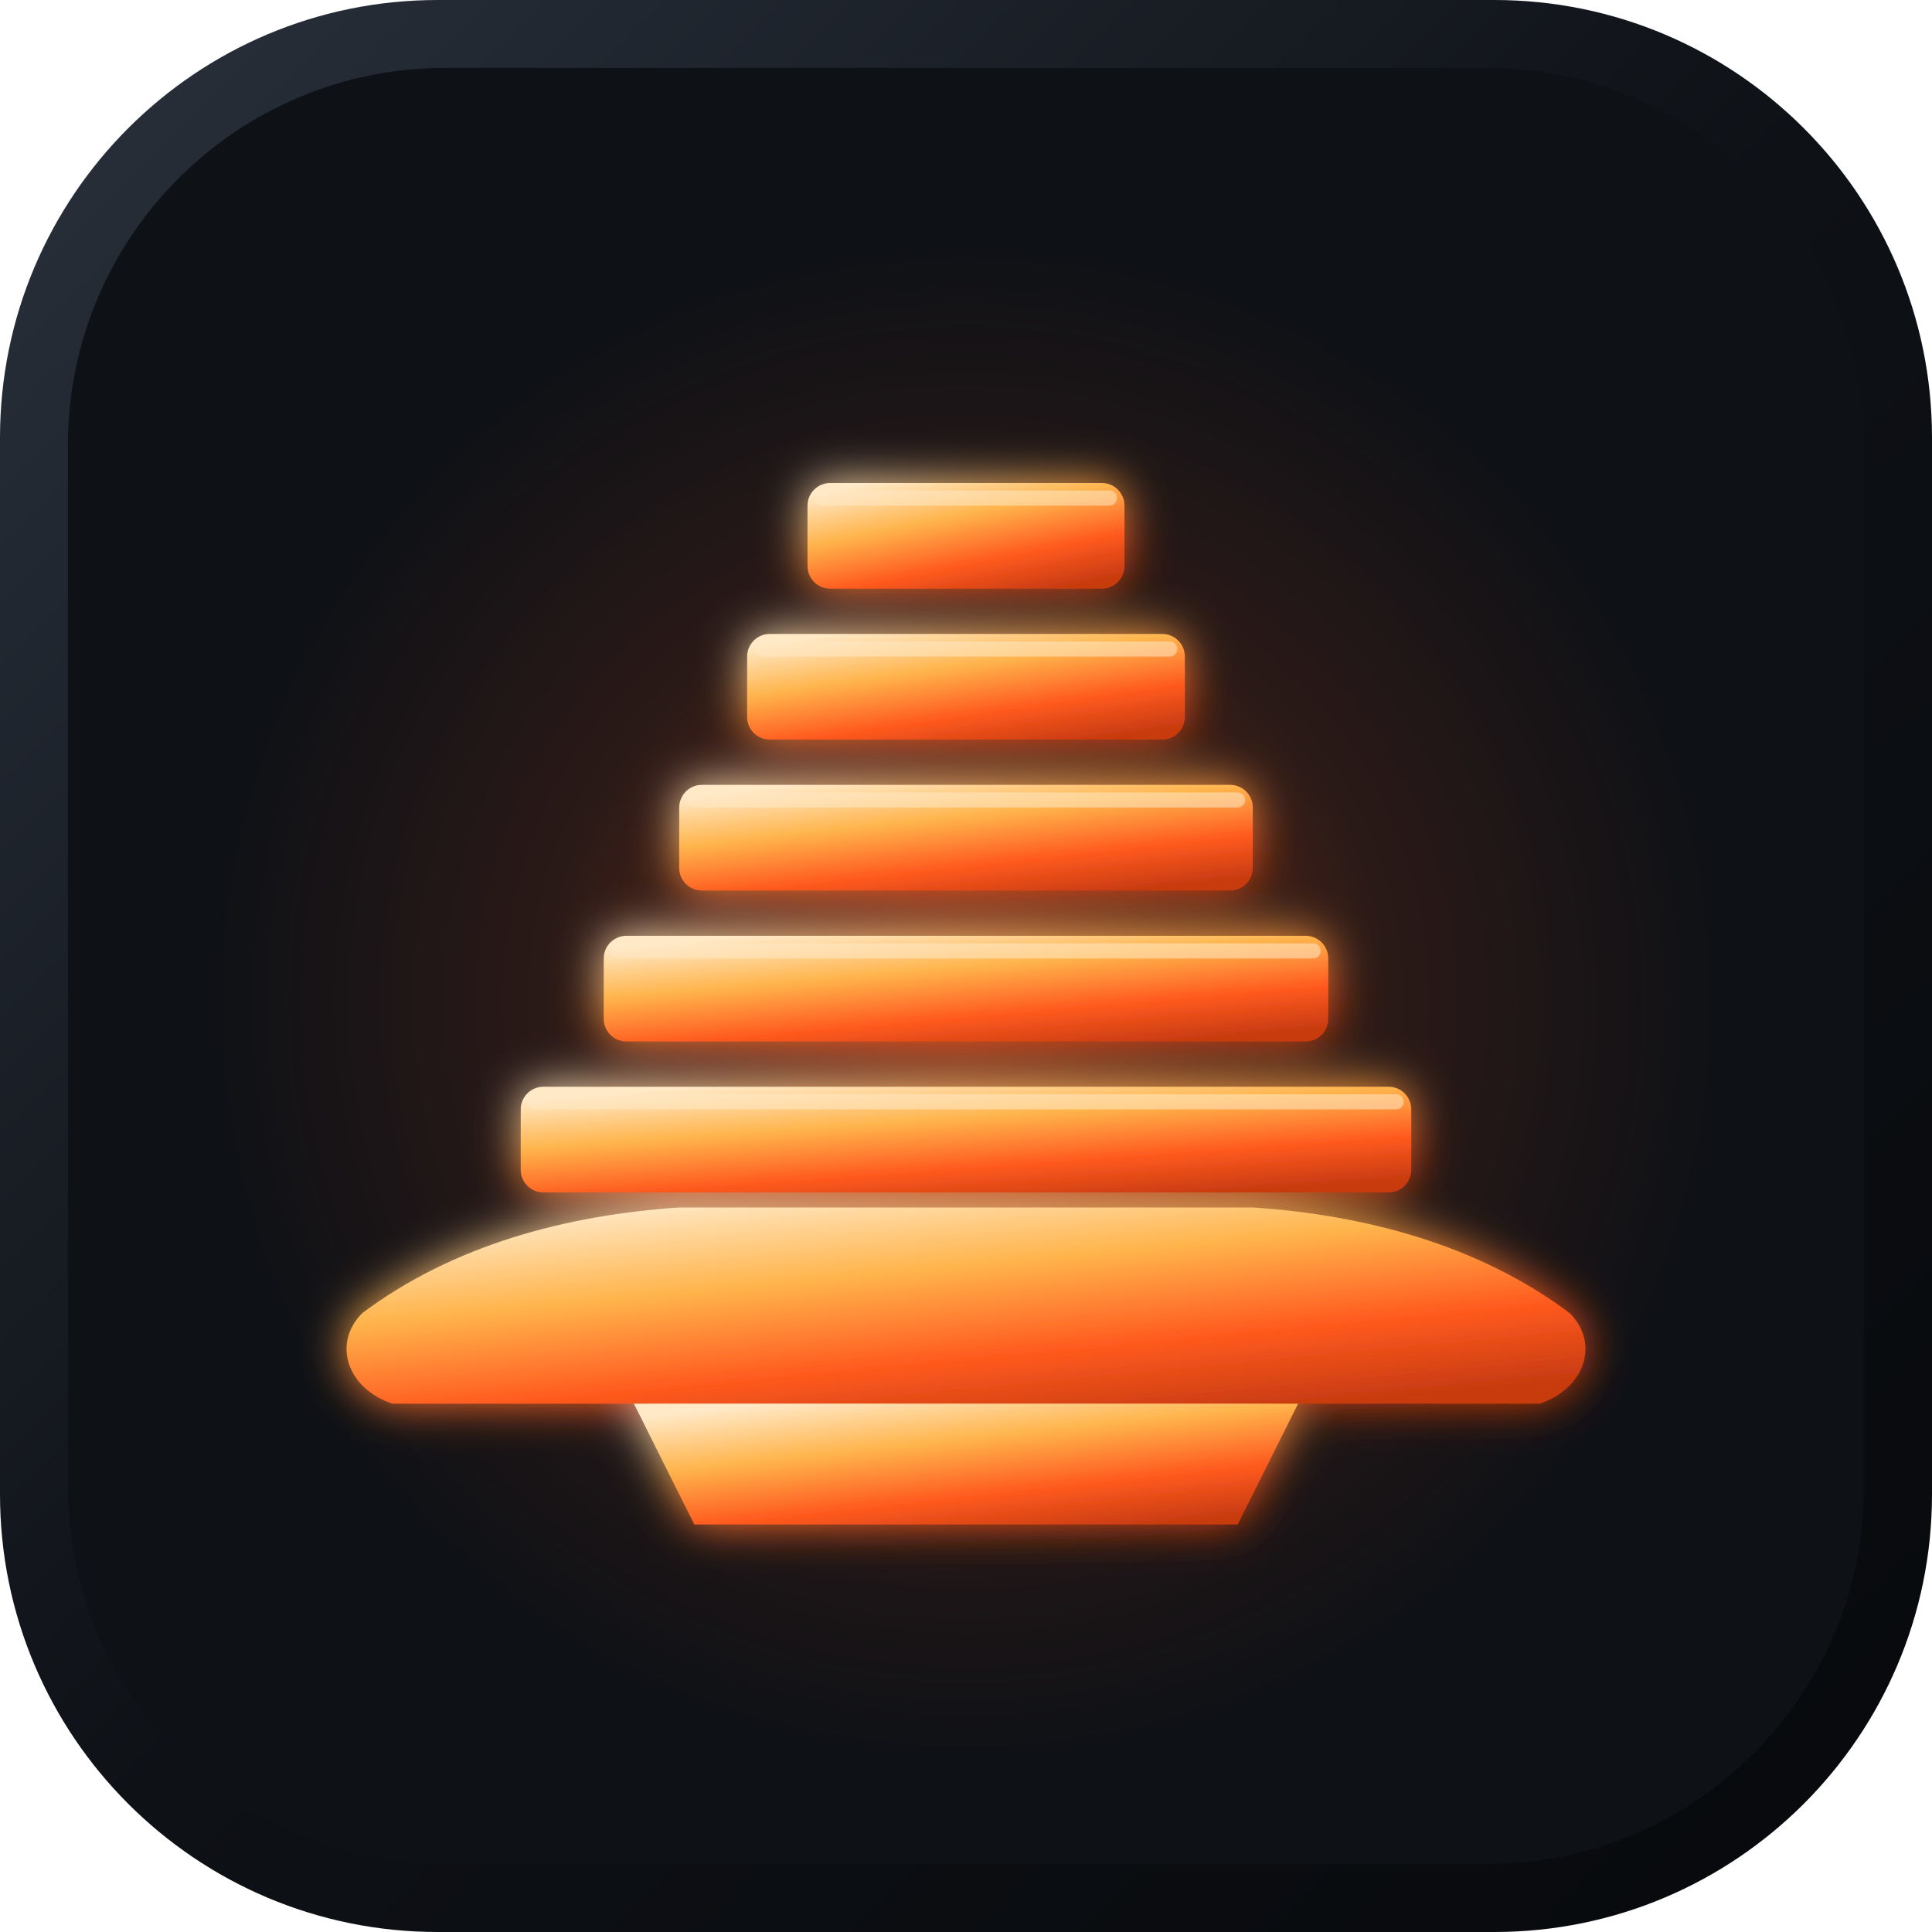
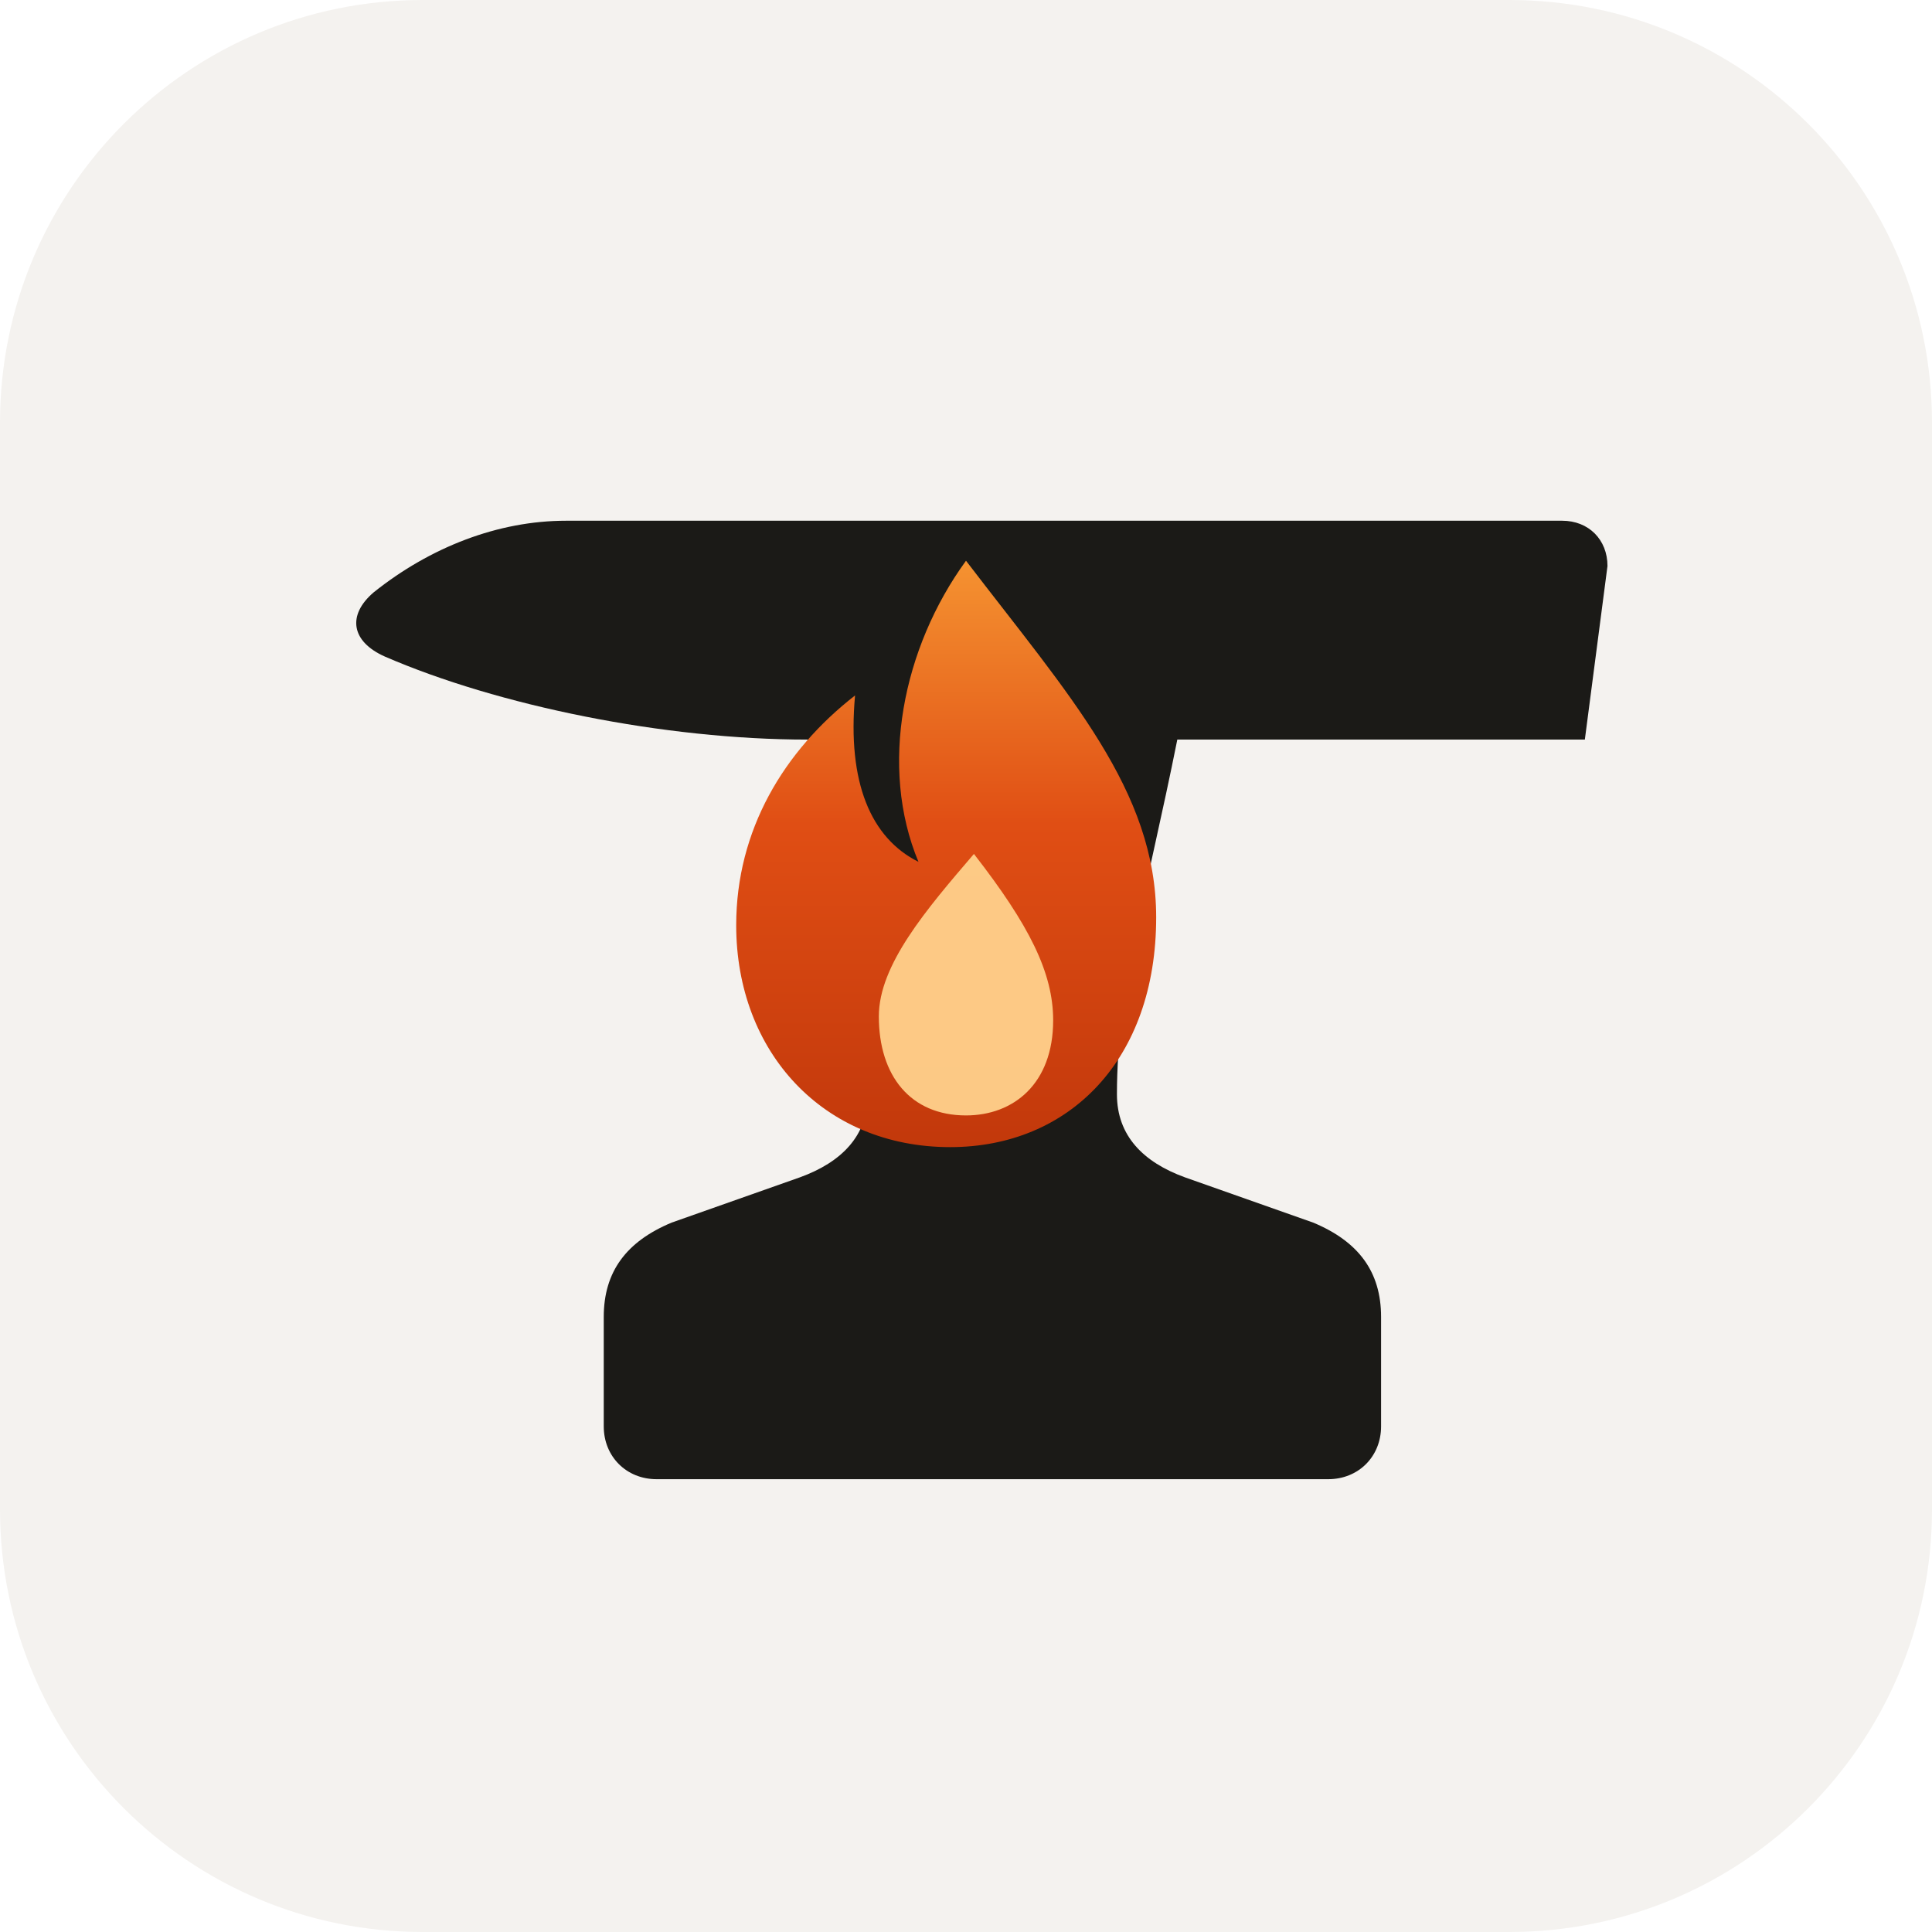
- <svg xmlns="http://www.w3.org/2000/svg" viewBox="0 0 512 512">
+ <svg xmlns="http://www.w3.org/2000/svg" viewBox="0 0 512 512" width="512" height="512" role="img" aria-label="RepForge">
  <defs>
-     <linearGradient id="molten" x1="0.2" y1="0" x2="0.8" y2="1">
-       <stop offset="0" stop-color="#ffe9c7" />
-       <stop offset="0.35" stop-color="#ffb44c" />
-       <stop offset="0.7" stop-color="#ff5a1f" />
-       <stop offset="1" stop-color="#c73a10" />
+     <linearGradient id="flame" x1="0.5" y1="1" x2="0.5" y2="0">
+       <stop offset="0" stop-color="#C2380B" />
+       <stop offset="0.55" stop-color="#E04E14" />
+       <stop offset="1" stop-color="#F59331" />
    </linearGradient>
-     <linearGradient id="bevel" x1="0" y1="0" x2="1" y2="1">
-       <stop offset="0" stop-color="#2a323d" />
-       <stop offset="0.5" stop-color="#0e1116" />
-       <stop offset="1" stop-color="#07090c" />
-     </linearGradient>
-     <radialGradient id="glow" cx="50%" cy="52%" r="42%">
-       <stop offset="0" stop-color="#ff5a1f" stop-opacity="0.45" />
-       <stop offset="0.55" stop-color="#ff5a1f" stop-opacity="0.12" />
-       <stop offset="1" stop-color="#ff5a1f" stop-opacity="0" />
-     </radialGradient>
-     <filter id="soft" x="-20%" y="-20%" width="140%" height="140%">
-       <feGaussianBlur stdDeviation="6" result="b" />
-       <feMerge>
-         <feMergeNode in="b" />
-         <feMergeNode in="SourceGraphic" />
-       </feMerge>
-     </filter>
  </defs>
-   <rect width="512" height="512" rx="116" fill="url(#bevel)" />
-   <rect x="18" y="18" width="476" height="476" rx="100" fill="#0e1116" />
-   <rect x="18" y="18" width="476" height="476" rx="100" fill="url(#glow)" />
-   <g filter="url(#soft)" fill="url(#molten)">
-     <rect x="214" y="128" width="84" height="28" rx="6" />
-     <rect x="198" y="168" width="116" height="28" rx="6" />
-     <rect x="180" y="208" width="152" height="28" rx="6" />
-     <rect x="160" y="248" width="192" height="28" rx="6" />
-     <rect x="138" y="288" width="236" height="28" rx="6" />
-     <path d="M96 348              C120 330, 150 322, 180 320              H332              C362 322, 392 330, 416 348              C424 356, 420 368, 408 372              H104              C92 368, 88 356, 96 348Z" />
-     <path d="M168 372 H344 L328 404 H184 Z" />
+   <rect width="512" height="512" rx="112" fill="#F4F2EF" />
+   <g fill="#1B1A17">
+     <path d="M150 138 H414 C421 138 426 143 426 150 L420 196 H214              C176 196 132 187 102 174 C93 170 92 163 99 157              C114 145 132 138 150 138 Z" />
+     <path d="M214 196 H312              C304 236 296 262 296 290 C296 301 303 308 314 312              L348 324 C360 329 366 337 366 349              V378 C366 386 360 392 352 392              H174 C166 392 160 386 160 378              V349 C160 337 166 329 178 324              L212 312 C223 308 230 301 230 290              C230 262 222 236 214 196 Z" />
  </g>
-   <g fill="#ffe9c7" opacity="0.55">
-     <rect x="216" y="130" width="80" height="4" rx="2" />
-     <rect x="200" y="170" width="112" height="4" rx="2" />
-     <rect x="182" y="210" width="148" height="4" rx="2" />
-     <rect x="162" y="250" width="188" height="4" rx="2" />
-     <rect x="140" y="290" width="232" height="4" rx="2" />
+   <g transform="translate(256 262) scale(1.05)">
+     <path fill="url(#flame)" d="M0 -108       C26 -74 48 -50 48 -18       C48 18 26 40 -4 40       C-36 40 -58 16 -58 -16       C-58 -40 -46 -60 -28 -74       C-30 -52 -24 -38 -12 -32       C-22 -56 -16 -86 0 -108 Z" />
+     <path fill="#FFD08A" opacity="0.95" d="M2 -34       C16 -16 22 -4 22 8       C22 24 12 32 0 32       C-14 32 -22 22 -22 7       C-22 -6 -10 -20 2 -34 Z" />
  </g>
</svg>
